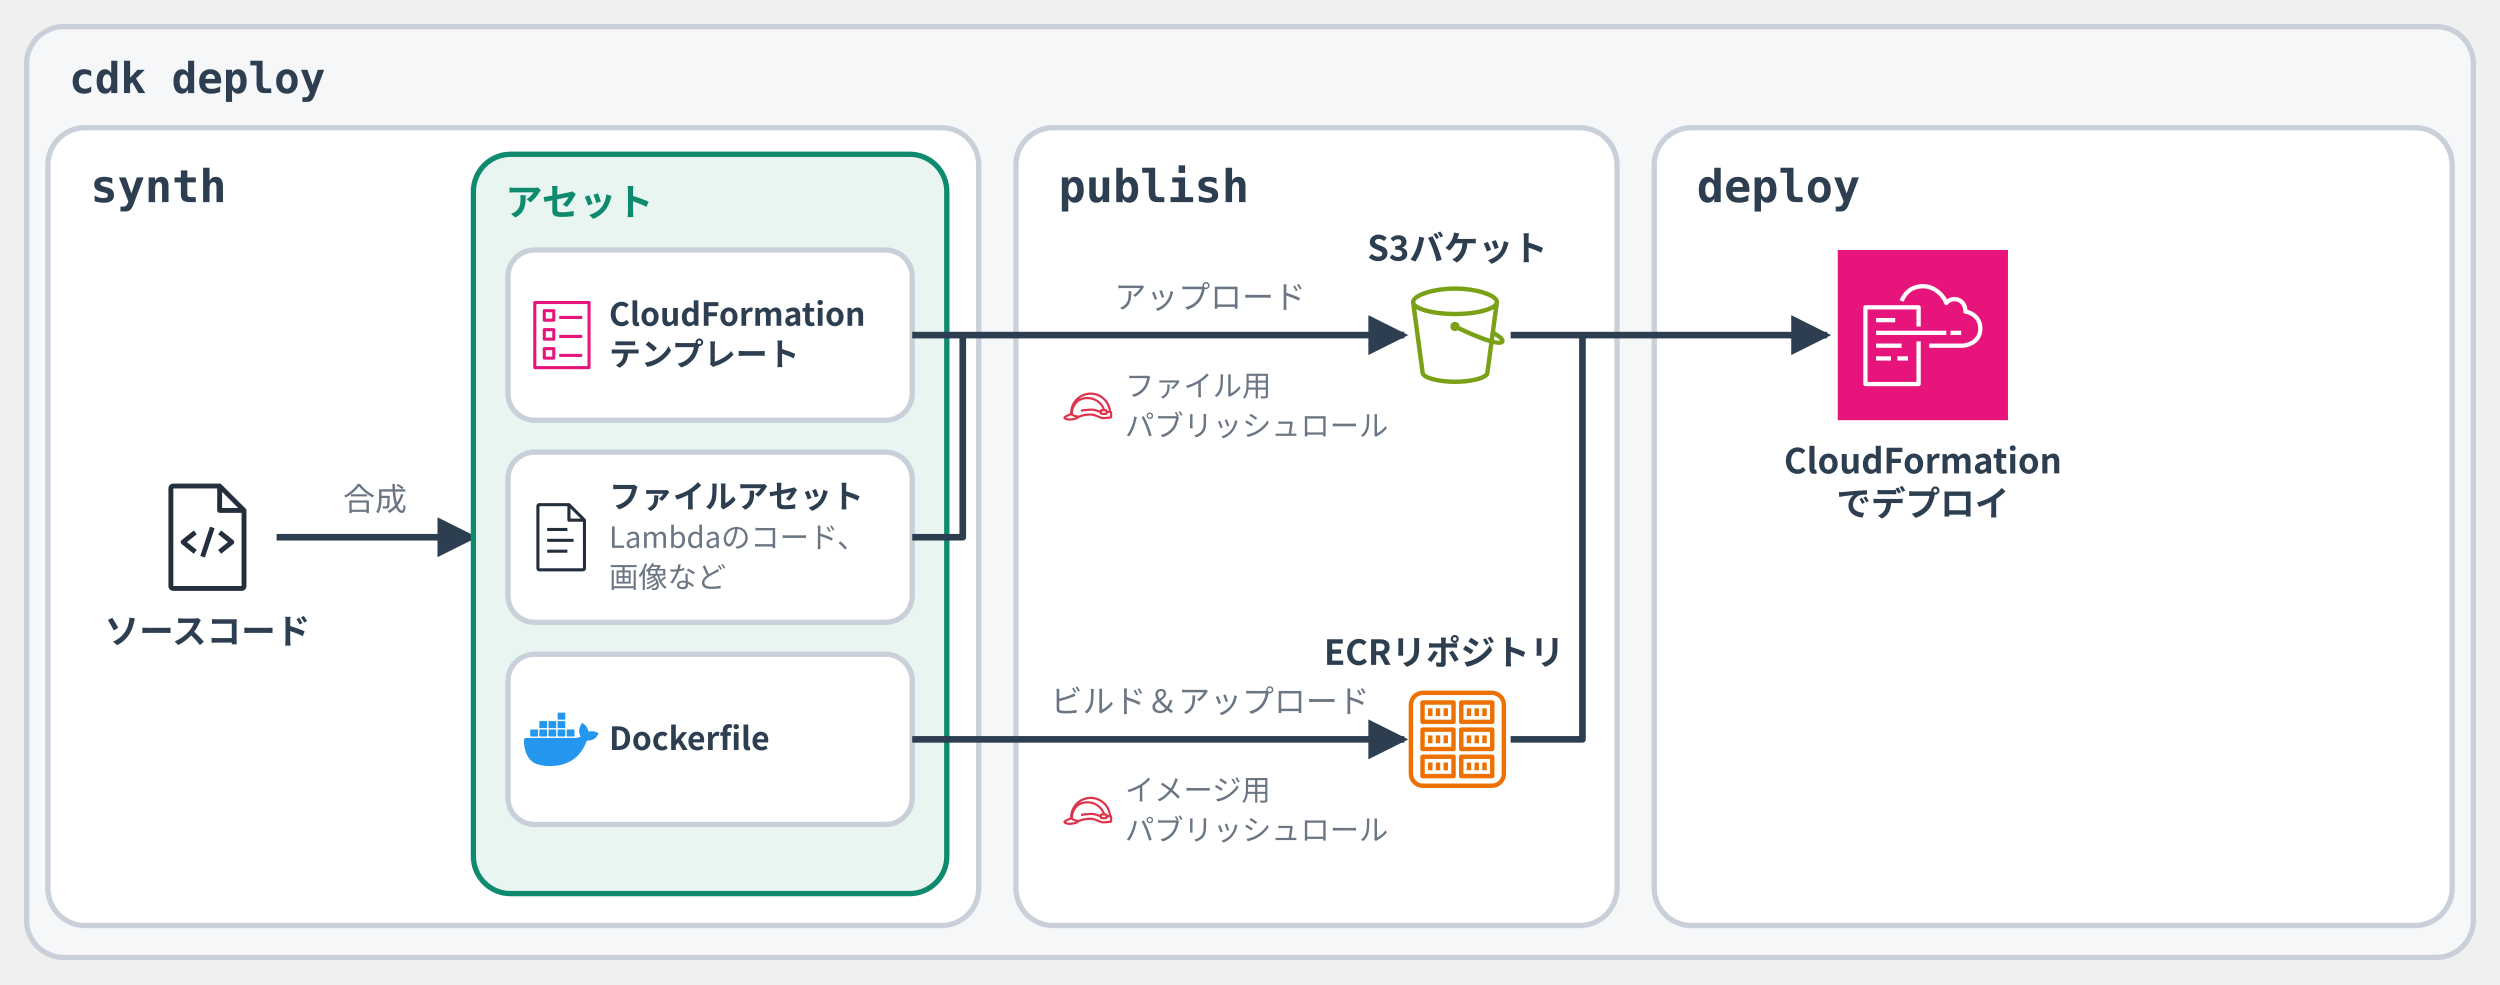
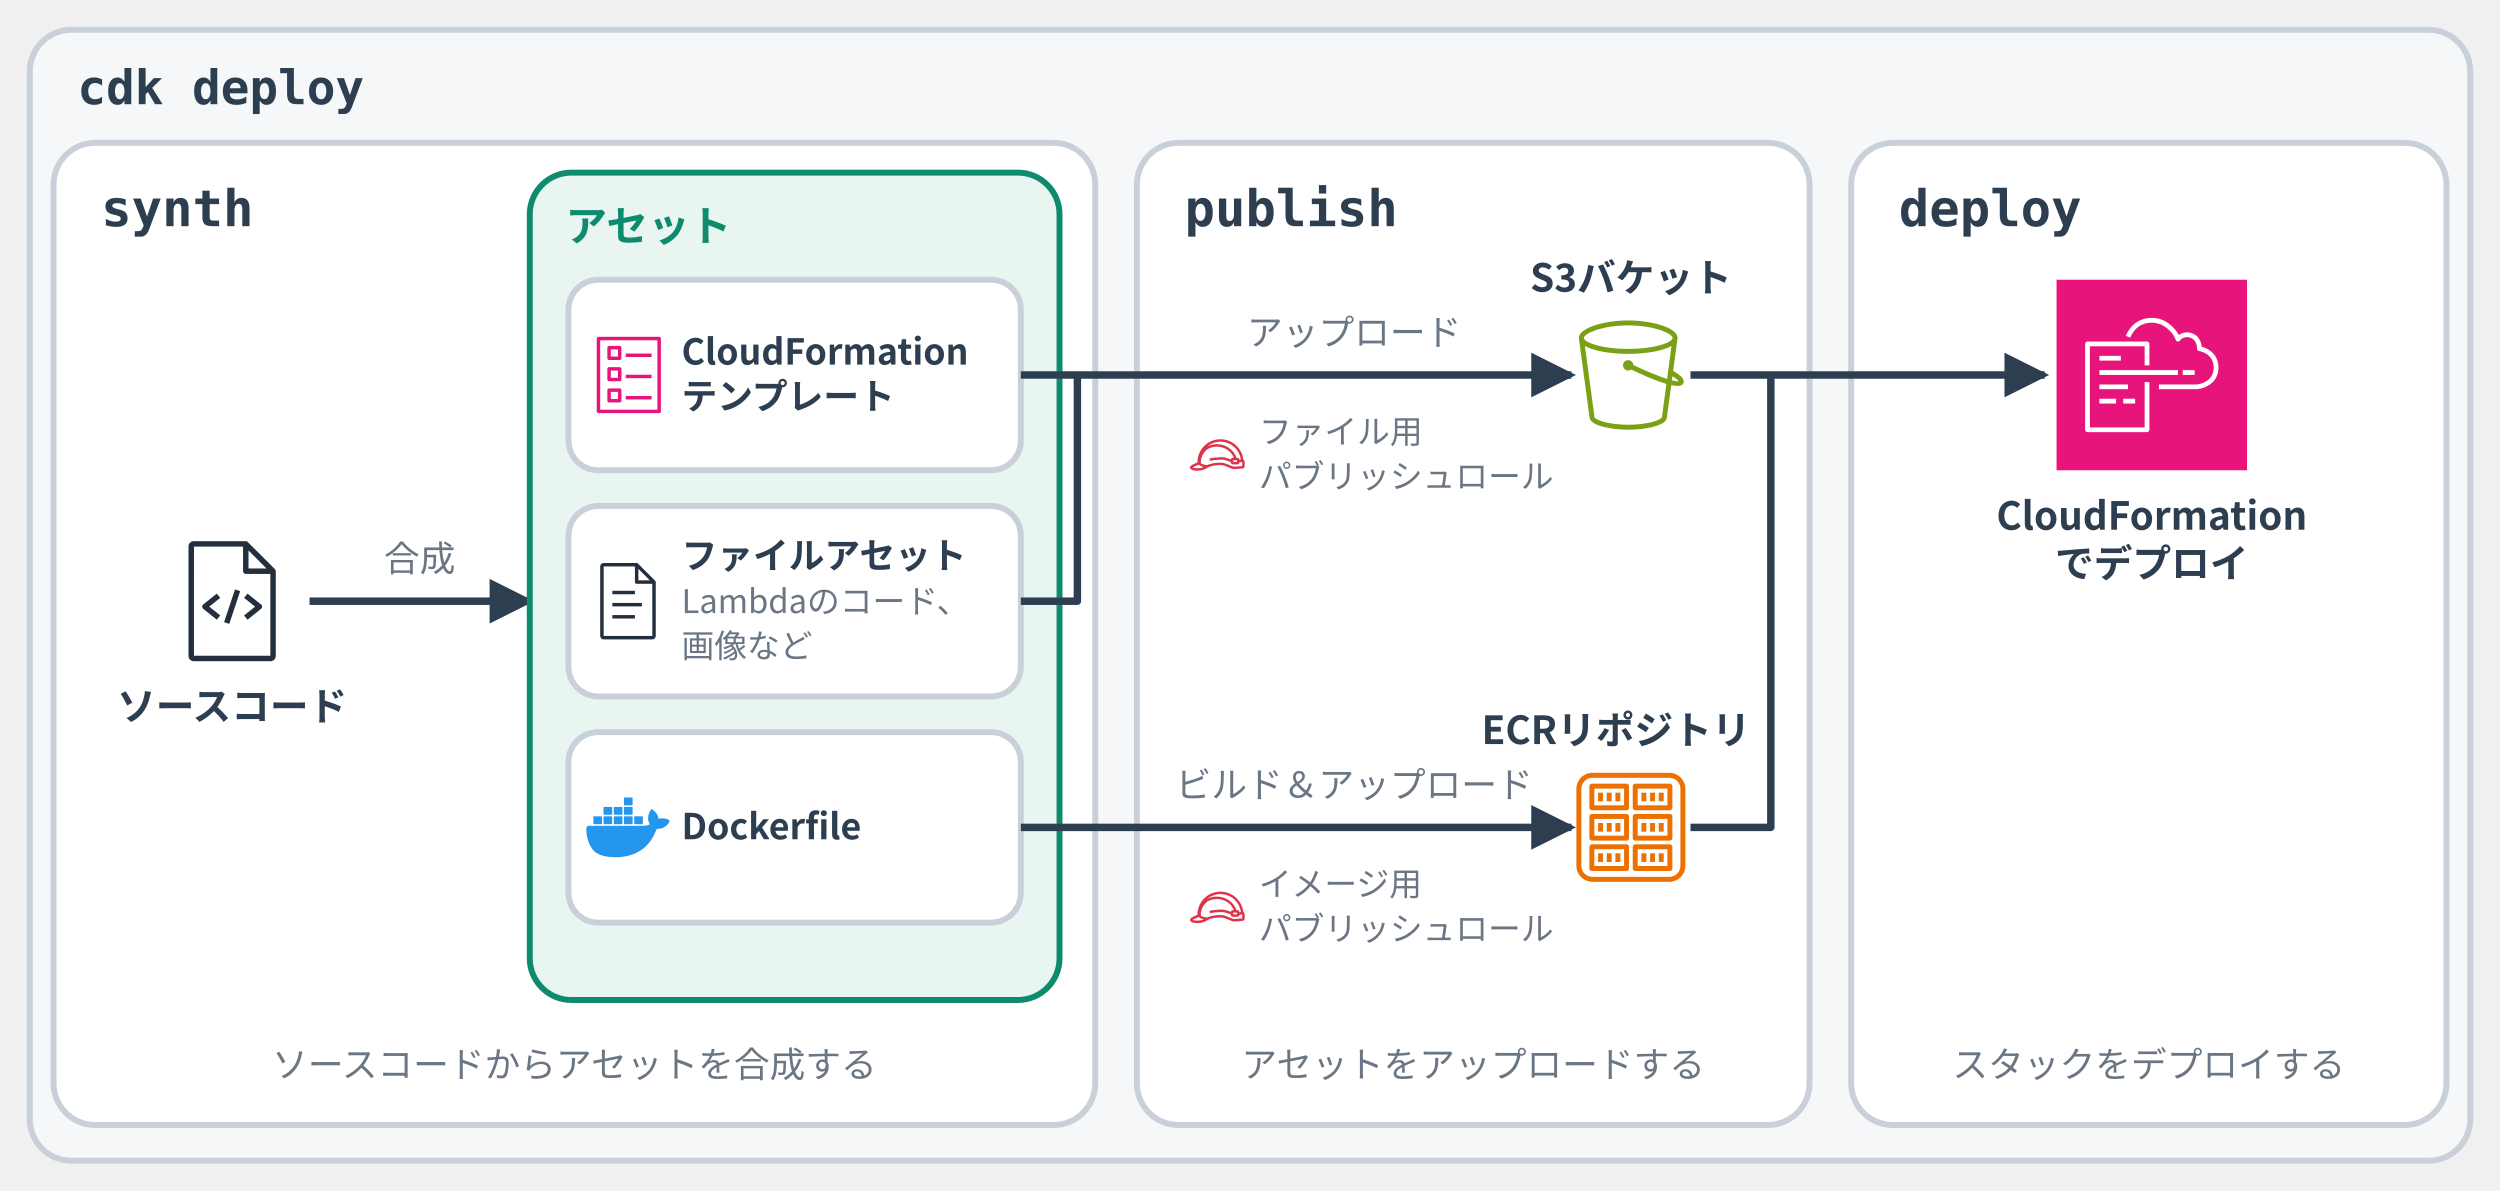
- <svg xmlns="http://www.w3.org/2000/svg" viewBox="0 96 940 370" width="100%" font-family="'Noto Sans JP', 'Noto Sans CJK JP', 'Hiragino Sans', sans-serif">
+ <svg xmlns="http://www.w3.org/2000/svg" viewBox="0 96 840 400" width="100%" font-family="'Noto Sans JP', 'Noto Sans CJK JP', 'Hiragino Sans', sans-serif">
  <defs>
    <marker id="mInk" viewBox="0 0 10 10" refX="9" refY="5" markerWidth="6" markerHeight="6" orient="auto">
      <path d="M0,0 L10,5 L0,10 z" fill="#2c3e50" />
    </marker>
    <marker id="mGreen" viewBox="0 0 10 10" refX="9" refY="5" markerWidth="6" markerHeight="6" orient="auto">
      <path d="M0,0 L10,5 L0,10 z" fill="#0E8A6E" />
    </marker>
  </defs>
  <g transform="translate(-157,88)">
-     <rect x="167" y="18" width="920" height="350" rx="14" fill="#f5f7f9" stroke="#c9d0d9" stroke-width="2" />
+     <rect x="167" y="18" width="820" height="380" rx="14" fill="#f5f7f9" stroke="#c9d0d9" stroke-width="2" />
    <text x="183" y="43" text-anchor="start" font-size="16" font-weight="700" font-family="'Fira Code', monospace" fill="#2c3e50">cdk deploy</text>
  </g>
  <g transform="translate(-157,88)">
-     <rect x="175" y="56" width="350" height="300" rx="14" fill="#ffffff" stroke="#c9d0d9" stroke-width="2" />
+     <rect x="175" y="56" width="350" height="330" rx="14" fill="#ffffff" stroke="#c9d0d9" stroke-width="2" />
    <text x="191" y="84" text-anchor="start" font-size="17" font-weight="700" font-family="'Fira Code', monospace" fill="#2c3e50">synth</text>
+     <text x="350" y="370" text-anchor="middle" font-size="12" fill="#6b7684">ソースコードからアセットを合成する</text>
  </g>
  <g transform="translate(-157,88)">
    <svg x="213.0" y="188" width="44" height="44" viewBox="0 0 48 48">
      <g id="i7-Icon-Resource/General-Resource/Res_Source-Code_48" stroke="none" stroke-width="1" fill="none" fill-rule="evenodd">
        <path d="M25.052,19.684 L26.948,20.317 L22.948,32.317 L21.052,31.684 L25.052,19.684 Z M34.625,25.22 C34.863,25.409 35,25.697 35,26 C35,26.304 34.863,26.592 34.625,26.781 L29.625,30.781 L28.375,29.22 L32.4,26 L28.375,22.781 L29.625,21.22 L34.625,25.22 Z M19.625,22.781 L15.601,26 L19.625,29.22 L18.375,30.781 L13.375,26.781 C13.138,26.592 13,26.304 13,26 C13,25.697 13.138,25.409 13.375,25.22 L18.375,21.22 L19.625,22.781 Z M10,44 L10.007,4 L28,4 L28,13 C28,13.552 28.448,14 29,14 L38,14 L38,44 L10,44 Z M30,5.414 L36.586,12 L30,12 L30,5.414 Z M39.707,12.293 L29.707,2.293 C29.52,2.105 29.266,2 29,2 L10,2 C8.823,2 8,2.822 8,4 L8,44 C8,45.14 8.86,46 10,46 L38,46 C39.141,46 40,45.14 40,44 L40,13 C40,12.734 39.895,12.48 39.707,12.293 L39.707,12.293 Z" id="i7-Fill-1" fill="#232F3D" />
      </g>
    </svg>
    <text x="235" y="250" text-anchor="middle" font-size="13" font-weight="700" fill="#2c3e50">ソースコード</text>
    <path d="M261,210 H335" fill="none" stroke="#2c3e50" stroke-width="2.5" stroke-linejoin="round" marker-end="url(#mInk)" />
    <text x="298" y="200" text-anchor="middle" font-size="12" fill="#6b7684">合成</text>
  </g>
  <g transform="translate(-157,88)">
    <rect x="335" y="66" width="178" height="278" rx="14" fill="#e9f5f1" stroke="#0E8A6E" stroke-width="2" />
    <text x="347" y="89" text-anchor="start" font-size="14" font-weight="700" fill="#0E8A6E">アセット</text>
    <rect x="348" y="102" width="152" height="64" rx="10" fill="#ffffff" stroke="#c9d0d9" stroke-width="2" />
    <svg x="354.0" y="120.0" width="28" height="28" viewBox="0 0 48 48">
      <g id="i8-Icon-Resource/Management-Governance/Res_AWS-CloudFormation_Template_48" stroke="none" stroke-width="1" fill="none" fill-rule="evenodd">
        <path d="M22.734,38.089 L37.593,38.089 L37.593,36.089 L22.734,36.089 L22.734,38.089 Z M22.734,25.852 L37.593,25.852 L37.593,23.852 L22.734,23.852 L22.734,25.852 Z M22.734,13.615 L37.593,13.615 L37.593,11.615 L22.734,11.615 L22.734,13.615 Z M14.118,37.838 L18.237,37.838 L18.237,33.719 L14.118,33.719 L14.118,37.838 Z M13.118,39.838 L19.238,39.838 C19.79,39.838 20.238,39.391 20.238,38.838 L20.238,32.719 C20.238,32.166 19.79,31.719 19.238,31.719 L13.118,31.719 C12.566,31.719 12.118,32.166 12.118,32.719 L12.118,38.838 C12.118,39.391 12.566,39.838 13.118,39.838 L13.118,39.838 Z M14.118,25.6 L18.237,25.6 L18.237,21.481 L14.118,21.481 L14.118,25.6 Z M13.118,27.601 L19.238,27.601 C19.79,27.601 20.238,27.153 20.238,26.601 L20.238,20.481 C20.238,19.929 19.79,19.481 19.238,19.481 L13.118,19.481 C12.566,19.481 12.118,19.929 12.118,20.481 L12.118,26.601 C12.118,27.153 12.566,27.601 13.118,27.601 L13.118,27.601 Z M14.118,13.363 L18.237,13.363 L18.237,9.244 L14.118,9.244 L14.118,13.363 Z M13.118,15.363 L19.238,15.363 C19.79,15.363 20.238,14.916 20.238,14.363 L20.238,8.244 C20.238,7.691 19.79,7.244 19.238,7.244 L13.118,7.244 C12.566,7.244 12.118,7.691 12.118,8.244 L12.118,14.363 C12.118,14.916 12.566,15.363 13.118,15.363 L13.118,15.363 Z M8,43.956 L40.963,43.956 L40.963,4 L8,4 L8,43.956 Z M41.963,2 L7,2 C6.448,2 6,2.447 6,3 L6,44.956 C6,45.509 6.448,45.956 7,45.956 L41.963,45.956 C42.516,45.956 42.963,45.509 42.963,44.956 L42.963,3 C42.963,2.447 42.516,2 41.963,2 L41.963,2 Z" id="i8-AWS-CloudFormation_template_Resource-Icon_light-bg" fill="#E7157B" />
      </g>
    </svg>
    <text x="386" y="130.5" text-anchor="start" font-size="12" font-weight="700" fill="#2c3e50">CloudFormation</text>
    <text x="386" y="145.5" text-anchor="start" font-size="12" font-weight="700" fill="#2c3e50">テンプレート</text>
    <rect x="348" y="178" width="152" height="64" rx="10" fill="#ffffff" stroke="#c9d0d9" stroke-width="2" />
    <svg x="354.0" y="196.0" width="28" height="28" viewBox="0 0 48 48">
      <g id="i9-Icon-Resource/General-Resource/Res_Document_48" stroke="none" stroke-width="1" fill="none" fill-rule="evenodd">
        <path d="M15,20 L28,20 L28,18 L15,18 L15,20 Z M15,34 L28,34 L28,32 L15,32 L15,34 Z M15,27 L32,27 L32,25 L15,25 L15,27 Z M10,44 L10.007,4 L28,4 L28,13 C28,13.552 28.447,14 29,14 L38,14 L38.025,44 L10,44 Z M30,5.414 L36.586,12 L30,12 L30,5.414 Z M39.707,12.293 L29.707,2.293 C29.52,2.105 29.266,2 29,2 L10,2 C8.822,2 8,2.822 8,4 L8,44 C8,45.14 8.859,46 10,46 L38.025,46 C39.151,46 40,45.14 40,44 L40,13 C40,12.735 39.895,12.48 39.707,12.293 L39.707,12.293 Z" id="i9-Fill-1" fill="#232F3D" />
      </g>
    </svg>
    <text x="386" y="199.0" text-anchor="start" font-size="12" font-weight="700" fill="#2c3e50">ファイルアセット</text>
    <text x="386" y="214.0" text-anchor="start" font-size="11" fill="#6b7684">Lambdaのコード、</text>
    <text x="386" y="229.0" text-anchor="start" font-size="11" fill="#6b7684">画像など</text>
    <rect x="348" y="254" width="152" height="64" rx="10" fill="#ffffff" stroke="#c9d0d9" stroke-width="2" />
    <svg x="354.0" y="272.0" width="28" height="28" viewBox="0 0 24 24">
      <path fill="#2496ED" d="M13.983 11.078h2.119a.186.186 0 00.186-.185V9.006a.186.186 0 00-.186-.186h-2.119a.185.185 0 00-.185.185v1.888c0 .102.083.185.185.185m-2.954-5.43h2.118a.186.186 0 00.186-.186V3.574a.186.186 0 00-.186-.185h-2.118a.185.185 0 00-.185.185v1.888c0 .102.082.185.185.185m0 2.716h2.118a.187.187 0 00.186-.186V6.29a.186.186 0 00-.186-.185h-2.118a.185.185 0 00-.185.185v1.887c0 .102.082.185.185.186m-2.93 0h2.12a.186.186 0 00.184-.186V6.29a.185.185 0 00-.185-.185H8.1a.185.185 0 00-.185.185v1.887c0 .102.083.185.185.186m-2.964 0h2.119a.186.186 0 00.185-.186V6.29a.185.185 0 00-.185-.185H5.136a.186.186 0 00-.186.185v1.887c0 .102.084.185.186.186m5.893 2.715h2.118a.186.186 0 00.186-.185V9.006a.186.186 0 00-.186-.186h-2.118a.185.185 0 00-.185.185v1.888c0 .102.082.185.185.185m-2.93 0h2.12a.185.185 0 00.184-.185V9.006a.185.185 0 00-.184-.186h-2.12a.185.185 0 00-.184.185v1.888c0 .102.083.185.185.185m-2.964 0h2.119a.185.185 0 00.185-.185V9.006a.185.185 0 00-.184-.186h-2.12a.186.186 0 00-.186.186v1.887c0 .102.084.185.186.185m-2.92 0h2.12a.185.185 0 00.184-.185V9.006a.185.185 0 00-.184-.186h-2.12a.185.185 0 00-.184.185v1.888c0 .102.082.185.185.185M23.763 9.89c-.065-.051-.672-.51-1.954-.51-.338.001-.676.03-1.01.087-.248-1.7-1.653-2.53-1.716-2.566l-.344-.199-.226.327c-.284.438-.49.922-.612 1.43-.23.97-.09 1.882.403 2.661-.595.332-1.55.413-1.744.42H.751a.751.751 0 00-.75.748 11.376 11.376 0 00.692 4.062c.545 1.428 1.355 2.48 2.41 3.124 1.18.723 3.1 1.137 5.275 1.137.983.003 1.963-.086 2.93-.266a12.248 12.248 0 003.823-1.389c.98-.567 1.86-1.288 2.61-2.136 1.252-1.418 1.998-2.997 2.553-4.4h.221c1.372 0 2.215-.549 2.68-1.009.309-.293.55-.65.707-1.046l.098-.288Z" />
    </svg>
    <text x="386" y="290.0" text-anchor="start" font-size="12" font-weight="700" fill="#2c3e50">Dockerfile</text>
  </g>
  <g transform="translate(-157,88)">
-     <rect x="539" y="56" width="226" height="300" rx="14" fill="#ffffff" stroke="#c9d0d9" stroke-width="2" />
+     <rect x="539" y="56" width="226" height="330" rx="14" fill="#ffffff" stroke="#c9d0d9" stroke-width="2" />
    <text x="555" y="84" text-anchor="start" font-size="17" font-weight="700" font-family="'Fira Code', monospace" fill="#2c3e50">publish</text>
+     <text x="652" y="370" text-anchor="middle" font-size="12" fill="#6b7684">アセットをアップロードする</text>
    <svg x="685.0" y="114" width="40" height="40" viewBox="0 0 48 48">
      <g id="i11-Icon-Resource/Storage/Res_Amazon-Simple-Storage-Service_Bucket_48" stroke="none" stroke-width="1" fill="none" fill-rule="evenodd">
        <path d="M40.504,26.16 L40.728,24.494 C42.512,25.581 43.063,26.209 43.223,26.474 C42.75,26.617 41.795,26.491 40.504,26.16 L40.504,26.16 Z M22.802,20.111 C22.802,20.058 22.845,20.015 22.898,20.015 C22.913,20.015 22.924,20.025 22.937,20.032 L22.864,20.179 C22.831,20.169 22.802,20.149 22.802,20.111 L22.802,20.111 Z M36.514,40.798 C36.508,40.843 36.505,40.887 36.505,40.931 C36.505,41.086 36.126,41.675 34.441,42.34 C33.69,42.637 32.803,42.903 31.803,43.133 C29.228,43.729 26.064,44.057 22.896,44.057 C14.43,44.057 9.289,41.887 9.289,40.931 C9.289,40.887 9.286,40.843 9.28,40.798 L5.441,12.285 C5.688,12.429 5.953,12.566 6.231,12.7 C6.31,12.738 6.396,12.774 6.478,12.812 C6.718,12.923 6.967,13.03 7.227,13.134 C7.339,13.178 7.452,13.222 7.567,13.265 C7.843,13.369 8.128,13.469 8.423,13.565 C8.51,13.594 8.593,13.624 8.681,13.651 C9.06,13.77 9.453,13.884 9.858,13.991 C9.971,14.021 10.088,14.05 10.203,14.078 C10.515,14.158 10.833,14.234 11.158,14.306 C11.299,14.338 11.439,14.369 11.581,14.398 C11.946,14.475 12.319,14.549 12.698,14.618 C12.78,14.633 12.859,14.649 12.942,14.664 C13.4,14.744 13.869,14.818 14.345,14.888 C14.479,14.907 14.615,14.924 14.751,14.942 C15.111,14.992 15.476,15.038 15.844,15.081 C15.994,15.098 16.145,15.116 16.297,15.133 C16.741,15.18 17.189,15.223 17.64,15.262 C17.693,15.266 17.747,15.272 17.802,15.276 C18.306,15.317 18.813,15.35 19.321,15.38 C19.466,15.388 19.611,15.394 19.757,15.401 C20.141,15.42 20.525,15.435 20.909,15.448 C21.06,15.453 21.209,15.458 21.359,15.462 C21.872,15.473 22.385,15.482 22.896,15.482 C23.406,15.482 23.919,15.473 24.432,15.462 C24.582,15.458 24.733,15.453 24.883,15.448 C25.268,15.435 25.651,15.42 26.034,15.401 C26.181,15.394 26.326,15.388 26.472,15.38 C26.981,15.35 27.487,15.317 27.99,15.276 C28.046,15.271 28.101,15.265 28.156,15.262 C28.607,15.223 29.052,15.18 29.494,15.133 C29.648,15.116 29.799,15.098 29.951,15.081 C30.317,15.038 30.681,14.992 31.04,14.943 C31.177,14.925 31.315,14.907 31.45,14.887 C31.925,14.818 32.393,14.744 32.852,14.664 C32.935,14.649 33.016,14.633 33.099,14.617 C33.477,14.549 33.848,14.475 34.213,14.398 C34.356,14.369 34.495,14.338 34.636,14.306 C34.961,14.233 35.279,14.157 35.592,14.078 C35.706,14.049 35.823,14.021 35.936,13.992 C36.342,13.884 36.735,13.77 37.114,13.651 C37.201,13.624 37.283,13.595 37.368,13.566 C37.665,13.47 37.952,13.369 38.23,13.264 C38.343,13.222 38.455,13.179 38.566,13.135 C38.828,13.03 39.079,12.922 39.322,12.81 C39.401,12.773 39.485,12.738 39.563,12.701 C39.841,12.567 40.107,12.429 40.354,12.285 L38.562,25.591 C34.925,24.424 29.817,22.307 24.982,20.008 C24.927,18.901 24.018,18.015 22.898,18.015 C21.742,18.015 20.802,18.956 20.802,20.111 C20.802,21.266 21.742,22.206 22.898,22.206 C23.352,22.206 23.77,22.057 24.113,21.81 C28.445,23.889 33.976,26.342 38.293,27.588 L36.514,40.798 Z M22.896,4 C33.315,4 40.656,7.228 40.792,9.021 L40.766,9.229 C40.748,9.291 40.709,9.354 40.676,9.418 C40.649,9.47 40.629,9.52 40.592,9.573 C40.548,9.635 40.483,9.698 40.426,9.761 C40.375,9.816 40.332,9.871 40.271,9.927 C40.203,9.988 40.116,10.051 40.035,10.113 C39.96,10.171 39.894,10.228 39.808,10.287 C39.717,10.347 39.608,10.409 39.506,10.471 C39.407,10.53 39.316,10.59 39.205,10.649 C39.095,10.709 38.966,10.767 38.845,10.827 C38.721,10.888 38.605,10.948 38.469,11.009 C38.34,11.066 38.193,11.123 38.055,11.18 C37.905,11.24 37.764,11.302 37.604,11.361 C37.456,11.417 37.29,11.471 37.133,11.525 C36.962,11.584 36.798,11.644 36.616,11.702 C36.447,11.756 36.261,11.806 36.082,11.859 C35.892,11.915 35.709,11.972 35.509,12.026 C35.317,12.078 35.11,12.126 34.91,12.176 C34.703,12.227 34.503,12.28 34.286,12.33 C34.07,12.379 33.838,12.424 33.612,12.471 C33.394,12.516 33.182,12.564 32.954,12.607 C32.714,12.653 32.457,12.694 32.207,12.737 C31.977,12.776 31.754,12.818 31.515,12.855 C31.255,12.895 30.979,12.931 30.709,12.968 C30.465,13.001 30.227,13.038 29.975,13.068 C29.682,13.104 29.373,13.134 29.07,13.165 C28.826,13.191 28.59,13.22 28.34,13.242 C28.004,13.273 27.652,13.296 27.306,13.32 C27.073,13.338 26.848,13.358 26.61,13.373 C26.231,13.395 25.834,13.409 25.441,13.426 C25.225,13.434 25.015,13.447 24.794,13.454 C24.175,13.472 23.542,13.482 22.896,13.482 C22.25,13.482 21.617,13.472 20.997,13.454 C20.775,13.447 20.563,13.433 20.343,13.425 C19.953,13.409 19.56,13.395 19.182,13.373 C18.932,13.357 18.694,13.336 18.449,13.318 C18.116,13.294 17.776,13.272 17.453,13.242 C17.202,13.22 16.966,13.19 16.721,13.165 C16.418,13.134 16.109,13.104 15.817,13.068 C15.567,13.038 15.33,13.002 15.087,12.968 C14.817,12.931 14.539,12.896 14.278,12.855 C14.03,12.817 13.798,12.773 13.559,12.732 C13.318,12.69 13.071,12.651 12.84,12.607 C12.608,12.563 12.393,12.515 12.169,12.469 C11.947,12.422 11.719,12.378 11.506,12.329 C11.29,12.28 11.091,12.227 10.884,12.176 C10.684,12.126 10.476,12.078 10.285,12.026 C10.082,11.972 9.897,11.914 9.704,11.857 C9.528,11.806 9.345,11.755 9.178,11.702 C8.993,11.643 8.827,11.583 8.654,11.522 C8.499,11.469 8.336,11.416 8.191,11.361 C8.029,11.302 7.888,11.239 7.738,11.179 C7.6,11.122 7.453,11.065 7.325,11.009 C7.191,10.948 7.074,10.888 6.95,10.827 C6.829,10.767 6.699,10.709 6.589,10.648 C6.479,10.589 6.387,10.529 6.287,10.469 C6.186,10.408 6.077,10.347 5.987,10.287 C5.9,10.227 5.832,10.169 5.756,10.11 C5.677,10.049 5.591,9.987 5.525,9.927 C5.462,9.87 5.418,9.813 5.366,9.758 C5.31,9.696 5.247,9.634 5.203,9.573 C5.165,9.519 5.146,9.467 5.118,9.413 C5.086,9.351 5.047,9.289 5.03,9.229 L5.002,9.02 C5.141,7.227 12.48,4 22.896,4 L22.896,4 Z M45.255,26.257 C45.042,25.107 43.717,23.889 41.018,22.347 L42.734,9.595 L42.734,9.591 L42.734,9.59 L42.785,9.2 C42.791,9.157 42.794,9.114 42.794,9.071 C42.794,4.904 32.308,2 22.896,2 C13.485,2 3,4.904 3,9.071 C3,9.115 3.003,9.159 3.009,9.203 L3.061,9.593 L3.061,9.595 L7.29,41.009 C7.421,44.685 16.903,46.057 22.896,46.057 C26.211,46.057 29.534,45.711 32.253,45.082 C33.348,44.83 34.331,44.533 35.175,44.2 C37.341,43.345 38.46,42.271 38.504,41.009 L40.245,28.08 C41.197,28.282 42.062,28.405 42.781,28.405 C43.75,28.405 44.475,28.2 44.867,27.732 C45.217,27.316 45.355,26.792 45.255,26.257 L45.255,26.257 Z" id="i11-AWS-Amazon-Simple-Storage_Bucket_Resource-Icon_light-bg" fill="#7AA116" />
      </g>
    </svg>
    <text x="705" y="106" text-anchor="middle" font-size="13" font-weight="700" fill="#2c3e50">S3バケット</text>
    <svg x="685.0" y="266" width="40" height="40" viewBox="0 0 48 48">
      <g id="i12-Icon-Resource/Containers/Res_Amazon-Elastic-Container-Registry_Registry_48" stroke="none" stroke-width="1" fill="none" fill-rule="evenodd">
        <path d="M35.207,37.954 L37.207,37.954 L37.207,34.459 L35.207,34.459 L35.207,37.954 Z M31.711,37.954 L33.711,37.954 L33.711,34.459 L31.711,34.459 L31.711,37.954 Z M28.216,37.954 L30.216,37.954 L30.216,34.459 L28.216,34.459 L28.216,37.954 Z M26.721,39.576 L38.702,39.576 L38.702,32.837 L26.721,32.837 L26.721,39.576 Z M39.702,30.837 L25.72,30.837 C25.168,30.837 24.72,31.284 24.72,31.837 L24.72,40.576 C24.72,41.129 25.168,41.576 25.72,41.576 L39.702,41.576 C40.255,41.576 40.702,41.129 40.702,40.576 L40.702,31.837 C40.702,31.284 40.255,30.837 39.702,30.837 L39.702,30.837 Z M35.207,25.721 L37.207,25.721 L37.207,22.225 L35.207,22.225 L35.207,25.721 Z M31.711,25.721 L33.711,25.721 L33.711,22.225 L31.711,22.225 L31.711,25.721 Z M28.216,25.721 L30.216,25.721 L30.216,22.225 L28.216,22.225 L28.216,25.721 Z M26.721,27.342 L38.702,27.342 L38.702,20.604 L26.721,20.604 L26.721,27.342 Z M39.702,18.604 L25.72,18.604 C25.168,18.604 24.72,19.051 24.72,19.604 L24.72,28.342 C24.72,28.895 25.168,29.342 25.72,29.342 L39.702,29.342 C40.255,29.342 40.702,28.895 40.702,28.342 L40.702,19.604 C40.702,19.051 40.255,18.604 39.702,18.604 L39.702,18.604 Z M35.207,13.486 L37.207,13.486 L37.207,9.991 L35.207,9.991 L35.207,13.486 Z M31.711,13.486 L33.711,13.486 L33.711,9.991 L31.711,9.991 L31.711,13.486 Z M28.216,13.486 L30.216,13.486 L30.216,9.991 L28.216,9.991 L28.216,13.486 Z M26.721,15.108 L38.702,15.108 L38.702,8.369 L26.721,8.369 L26.721,15.108 Z M39.702,6.369 L25.72,6.369 C25.168,6.369 24.72,6.817 24.72,7.369 L24.72,16.108 C24.72,16.661 25.168,17.108 25.72,17.108 L39.702,17.108 C40.255,17.108 40.702,16.661 40.702,16.108 L40.702,7.369 C40.702,6.817 40.255,6.369 39.702,6.369 L39.702,6.369 Z M17.729,37.954 L19.729,37.954 L19.729,34.459 L17.729,34.459 L17.729,37.954 Z M14.234,37.954 L16.234,37.954 L16.234,34.459 L14.234,34.459 L14.234,37.954 Z M10.738,37.954 L12.738,37.954 L12.738,34.459 L10.738,34.459 L10.738,37.954 Z M9.243,39.576 L21.224,39.576 L21.224,32.837 L9.243,32.837 L9.243,39.576 Z M22.224,30.837 L8.243,30.837 C7.69,30.837 7.243,31.284 7.243,31.837 L7.243,40.576 C7.243,41.129 7.69,41.576 8.243,41.576 L22.224,41.576 C22.777,41.576 23.224,41.129 23.224,40.576 L23.224,31.837 C23.224,31.284 22.777,30.837 22.224,30.837 L22.224,30.837 Z M17.729,25.721 L19.729,25.721 L19.729,22.225 L17.729,22.225 L17.729,25.721 Z M14.234,25.721 L16.234,25.721 L16.234,22.225 L14.234,22.225 L14.234,25.721 Z M10.738,25.721 L12.738,25.721 L12.738,22.225 L10.738,22.225 L10.738,25.721 Z M9.243,27.342 L21.224,27.342 L21.224,20.604 L9.243,20.604 L9.243,27.342 Z M22.224,18.604 L8.243,18.604 C7.69,18.604 7.243,19.051 7.243,19.604 L7.243,28.342 C7.243,28.895 7.69,29.342 8.243,29.342 L22.224,29.342 C22.777,29.342 23.224,28.895 23.224,28.342 L23.224,19.604 C23.224,19.051 22.777,18.604 22.224,18.604 L22.224,18.604 Z M17.729,13.486 L19.729,13.486 L19.729,9.991 L17.729,9.991 L17.729,13.486 Z M14.234,13.486 L16.234,13.486 L16.234,9.991 L14.234,9.991 L14.234,13.486 Z M10.738,13.486 L12.738,13.486 L12.738,9.991 L10.738,9.991 L10.738,13.486 Z M9.243,15.108 L21.224,15.108 L21.224,8.369 L9.243,8.369 L9.243,15.108 Z M22.224,6.369 L8.243,6.369 C7.69,6.369 7.243,6.817 7.243,7.369 L7.243,16.108 C7.243,16.661 7.69,17.108 8.243,17.108 L22.224,17.108 C22.777,17.108 23.224,16.661 23.224,16.108 L23.224,7.369 C23.224,6.817 22.777,6.369 22.224,6.369 L22.224,6.369 Z M43.945,39.497 C43.945,41.95 41.95,43.945 39.497,43.945 L8.448,43.945 C5.995,43.945 4,41.95 4,39.497 L4,8.448 C4,5.995 5.995,4 8.448,4 L39.497,4 C41.95,4 43.945,5.995 43.945,8.448 L43.945,39.497 Z M39.497,2 L8.448,2 C4.892,2 2,4.893 2,8.448 L2,39.497 C2,43.053 4.892,45.945 8.448,45.945 L39.497,45.945 C43.053,45.945 45.945,43.053 45.945,39.497 L45.945,8.448 C45.945,4.893 43.053,2 39.497,2 L39.497,2 Z" id="i12-Amazon-Elastic-Container-Registry-Registry_Resource-Icon_light-bg" fill="#ED7100" />
      </g>
    </svg>
    <text x="700" y="258" text-anchor="middle" font-size="13" font-weight="700" fill="#2c3e50">ECRリポジトリ</text>
  </g>
  <g transform="translate(-157,88)">
    <path d="M500,210 H519 V134" fill="none" stroke="#2c3e50" stroke-width="2.5" stroke-linejoin="round" />
    <path d="M500,134 H685" fill="none" stroke="#2c3e50" stroke-width="2.5" stroke-linejoin="round" marker-end="url(#mInk)" />
    <text x="612" y="124" text-anchor="middle" font-size="12" fill="#6b7684">アップロード</text>
    <svg x="556.0" y="151.0" width="20" height="20" viewBox="0 0 48 48">
      <g id="i13-Icon-Resource/Security-Identity-and-Compliance/Res_AWS-Identity-Access-Management_Role_48" stroke="none" stroke-width="1" fill="none" fill-rule="evenodd">
        <path d="M44.083,32.581 C43.927,32.592 43.77,32.604 43.621,32.619 C43.099,32.662 42.553,32.714 42.001,32.772 L41.833,32.79 C40.068,32.972 38.07,33.177 37.119,33.047 C36.525,32.962 35.431,32.487 34.271,31.984 C32.305,31.132 29.857,30.07 27.644,29.9 C24.598,29.666 19.335,30.24 15.941,31.831 C13.979,31.743 12.159,31.215 10.745,30.343 C10.739,30.071 10.733,29.799 10.733,29.694 C10.733,25.558 12.671,21.679 16.053,19.044 C18.35,17.701 20.997,16.992 23.713,16.992 C29.834,16.992 35.266,20.609 37.385,25.934 L36.572,25.934 C35.758,25.934 35.076,26.51 34.909,27.274 C34.771,27.222 34.645,27.175 34.497,27.118 C32.468,26.335 29.684,25.264 26.466,25.455 C21.761,25.731 19.446,26.015 17.623,26.535 L18.172,28.459 C19.84,27.982 22.04,27.719 26.583,27.451 C29.367,27.293 31.92,28.269 33.777,28.984 C34.172,29.137 34.529,29.27 34.868,29.391 L34.868,29.596 C34.868,30.535 35.633,31.3 36.572,31.3 L40.219,31.3 C41.156,31.3 41.92,30.538 41.923,29.602 L42.277,29.57 C42.87,29.517 43.415,29.464 43.872,29.419 L44.083,29.398 L44.083,32.581 Z M9.799,34.249 C7.149,34.612 5.057,34.288 4.191,33.753 C4.716,33.382 5.901,32.863 6.735,32.499 C7.457,32.184 8.188,31.851 8.895,31.495 C10.049,32.374 11.478,33.033 13.06,33.426 C12.145,33.794 11.012,34.084 9.799,34.249 L9.799,34.249 Z M36.868,29.3 L39.923,29.3 L39.923,27.934 L36.868,27.934 L36.868,29.3 Z M26.586,13 C34.954,13 41.982,19.295 43.017,27.492 C42.729,27.52 42.425,27.549 42.104,27.578 L41.919,27.594 C41.895,26.676 41.144,25.934 40.219,25.934 L39.508,25.934 C37.307,19.457 30.932,14.992 23.713,14.992 C21.039,14.992 18.423,15.604 16.072,16.767 C16.089,16.753 16.103,16.738 16.118,16.725 C19.059,14.323 22.776,13 26.586,13 L26.586,13 Z M45.527,27.794 C45.382,27.663 45.211,27.568 45.029,27.496 C43.983,18.185 36.05,11 26.586,11 C22.317,11 18.15,12.483 14.854,15.175 C10.501,18.719 8.005,23.97 8.005,29.581 C8.005,29.622 8.008,29.663 8.008,29.704 C7.341,30.039 6.636,30.359 5.935,30.666 C3.799,31.6 2.256,32.274 2.026,33.492 C1.968,33.801 1.958,34.406 2.546,34.994 C3.583,36.031 5.573,36.403 7.595,36.403 C8.437,36.403 9.283,36.339 10.069,36.231 C11.408,36.049 13.908,35.558 15.605,34.316 C18.283,32.375 24.338,31.649 27.491,31.894 C29.37,32.039 31.646,33.026 33.476,33.819 C34.872,34.426 35.976,34.904 36.842,35.027 C38.033,35.19 39.978,34.99 42.037,34.779 L42.21,34.762 C42.748,34.704 43.278,34.654 43.802,34.611 C44.017,34.59 44.23,34.575 44.514,34.555 C45.394,34.493 46.083,33.755 46.083,32.875 L46.083,29.046 C46.083,28.568 45.881,28.112 45.527,27.794 L45.527,27.794 Z" id="i13-AWS-Identity-and-Access-Management_Role_Resource-Icon_light-bg" fill="#DD344C" />
      </g>
    </svg>
    <text x="580" y="157" text-anchor="start" font-size="11" fill="#6b7684">ファイル用</text>
    <text x="580" y="172" text-anchor="start" font-size="11" fill="#6b7684">パブリッシュロール</text>
    <path d="M500,286 H685" fill="none" stroke="#2c3e50" stroke-width="2.5" stroke-linejoin="round" marker-end="url(#mInk)" />
    <text x="612" y="276" text-anchor="middle" font-size="12" fill="#6b7684">ビルド＆アップロード</text>
    <svg x="556.0" y="303.0" width="20" height="20" viewBox="0 0 48 48">
      <g id="i14-Icon-Resource/Security-Identity-and-Compliance/Res_AWS-Identity-Access-Management_Role_48" stroke="none" stroke-width="1" fill="none" fill-rule="evenodd">
        <path d="M44.083,32.581 C43.927,32.592 43.77,32.604 43.621,32.619 C43.099,32.662 42.553,32.714 42.001,32.772 L41.833,32.79 C40.068,32.972 38.07,33.177 37.119,33.047 C36.525,32.962 35.431,32.487 34.271,31.984 C32.305,31.132 29.857,30.07 27.644,29.9 C24.598,29.666 19.335,30.24 15.941,31.831 C13.979,31.743 12.159,31.215 10.745,30.343 C10.739,30.071 10.733,29.799 10.733,29.694 C10.733,25.558 12.671,21.679 16.053,19.044 C18.35,17.701 20.997,16.992 23.713,16.992 C29.834,16.992 35.266,20.609 37.385,25.934 L36.572,25.934 C35.758,25.934 35.076,26.51 34.909,27.274 C34.771,27.222 34.645,27.175 34.497,27.118 C32.468,26.335 29.684,25.264 26.466,25.455 C21.761,25.731 19.446,26.015 17.623,26.535 L18.172,28.459 C19.84,27.982 22.04,27.719 26.583,27.451 C29.367,27.293 31.92,28.269 33.777,28.984 C34.172,29.137 34.529,29.27 34.868,29.391 L34.868,29.596 C34.868,30.535 35.633,31.3 36.572,31.3 L40.219,31.3 C41.156,31.3 41.92,30.538 41.923,29.602 L42.277,29.57 C42.87,29.517 43.415,29.464 43.872,29.419 L44.083,29.398 L44.083,32.581 Z M9.799,34.249 C7.149,34.612 5.057,34.288 4.191,33.753 C4.716,33.382 5.901,32.863 6.735,32.499 C7.457,32.184 8.188,31.851 8.895,31.495 C10.049,32.374 11.478,33.033 13.06,33.426 C12.145,33.794 11.012,34.084 9.799,34.249 L9.799,34.249 Z M36.868,29.3 L39.923,29.3 L39.923,27.934 L36.868,27.934 L36.868,29.3 Z M26.586,13 C34.954,13 41.982,19.295 43.017,27.492 C42.729,27.52 42.425,27.549 42.104,27.578 L41.919,27.594 C41.895,26.676 41.144,25.934 40.219,25.934 L39.508,25.934 C37.307,19.457 30.932,14.992 23.713,14.992 C21.039,14.992 18.423,15.604 16.072,16.767 C16.089,16.753 16.103,16.738 16.118,16.725 C19.059,14.323 22.776,13 26.586,13 L26.586,13 Z M45.527,27.794 C45.382,27.663 45.211,27.568 45.029,27.496 C43.983,18.185 36.05,11 26.586,11 C22.317,11 18.15,12.483 14.854,15.175 C10.501,18.719 8.005,23.97 8.005,29.581 C8.005,29.622 8.008,29.663 8.008,29.704 C7.341,30.039 6.636,30.359 5.935,30.666 C3.799,31.6 2.256,32.274 2.026,33.492 C1.968,33.801 1.958,34.406 2.546,34.994 C3.583,36.031 5.573,36.403 7.595,36.403 C8.437,36.403 9.283,36.339 10.069,36.231 C11.408,36.049 13.908,35.558 15.605,34.316 C18.283,32.375 24.338,31.649 27.491,31.894 C29.37,32.039 31.646,33.026 33.476,33.819 C34.872,34.426 35.976,34.904 36.842,35.027 C38.033,35.19 39.978,34.99 42.037,34.779 L42.21,34.762 C42.748,34.704 43.278,34.654 43.802,34.611 C44.017,34.59 44.23,34.575 44.514,34.555 C45.394,34.493 46.083,33.755 46.083,32.875 L46.083,29.046 C46.083,28.568 45.881,28.112 45.527,27.794 L45.527,27.794 Z" id="i14-AWS-Identity-and-Access-Management_Role_Resource-Icon_light-bg" fill="#DD344C" />
      </g>
    </svg>
    <text x="580" y="309" text-anchor="start" font-size="11" fill="#6b7684">イメージ用</text>
    <text x="580" y="324" text-anchor="start" font-size="11" fill="#6b7684">パブリッシュロール</text>
  </g>
  <g transform="translate(-157,88)">
-     <rect x="779" y="56" width="300" height="300" rx="14" fill="#ffffff" stroke="#c9d0d9" stroke-width="2" />
+     <rect x="779" y="56" width="200" height="330" rx="14" fill="#ffffff" stroke="#c9d0d9" stroke-width="2" />
    <text x="795" y="84" text-anchor="start" font-size="17" font-weight="700" font-family="'Fira Code', monospace" fill="#2c3e50">deploy</text>
+     <text x="879" y="370" text-anchor="middle" font-size="12" fill="#6b7684">スタックをデプロイする</text>
    <svg x="848.0" y="102" width="64" height="64" viewBox="0 0 80 80">
      <g id="i15-Icon-Architecture/64/Arch_AWS-CloudFormation_64" stroke="none" stroke-width="1" fill="none" fill-rule="evenodd">
        <g id="i15-Icon-Architecture-BG/64/Management-Governance" fill="#E7157B">
          <rect id="i15-Rectangle" x="0" y="0" width="80" height="80" />
        </g>
        <path d="M53,39.963 L58,39.963 L58,37.96 L53,37.96 L53,39.963 Z M28,51.982 L33,51.982 L33,49.979 L28,49.979 L28,51.982 Z M18,51.982 L25,51.982 L25,49.979 L18,49.979 L18,51.982 Z M18,45.972 L30,45.972 L30,43.969 L18,43.969 L18,45.972 Z M18,33.954 L27,33.954 L27,31.951 L18,31.951 L18,33.954 Z M18,39.963 L51,39.963 L51,37.96 L18,37.96 L18,39.963 Z M37,61.997 L14,61.997 L14,27.945 L37,27.945 L37,35.957 L39,35.957 L39,26.943 C39,26.39 38.552,25.942 38,25.942 L13,25.942 C12.447,25.942 12,26.39 12,26.943 L12,62.998 C12,63.551 12.447,64 13,64 L38,64 C38.552,64 39,63.551 39,62.998 L39,42.968 L37,42.968 L37,61.997 Z M68,36.959 C68,43.431 62.173,45.682 59.092,45.968 L43,45.972 L43,43.969 L59,43.969 C59.195,43.946 66,43.212 66,36.959 C66,31.264 60.863,30.108 59.834,29.934 C59.321,29.847 58.96,29.382 59.004,28.863 C59.005,28.844 59.007,28.826 59.009,28.808 C58.954,25.59 56.981,24.585 56.126,24.3 C54.53,23.769 52.751,24.277 51.81,25.539 C51.591,25.836 51.229,25.987 50.861,25.931 C50.497,25.876 50.192,25.625 50.068,25.277 C49.447,23.536 48.546,22.408 47.293,21.153 C44.159,18.039 39.905,17.178 35.925,18.853 C33.837,19.733 32.012,21.728 30.922,24.327 L29.078,23.55 C30.37,20.474 32.584,18.089 35.15,17.007 C39.905,15.005 44.971,16.026 48.704,19.734 C49.774,20.807 50.66,21.851 51.35,23.204 C52.843,22.098 54.857,21.767 56.757,22.399 C59.189,23.209 60.727,25.321 60.975,28.129 C64.381,28.988 68,31.712 68,36.959 L68,36.959 Z" id="i15-AWS-CloudFormation_Icon_64_Squid" fill="#FFFFFF" />
      </g>
    </svg>
    <text x="880" y="186" text-anchor="middle" font-size="13" font-weight="700" fill="#2c3e50">CloudFormation</text>
    <text x="880" y="202" text-anchor="middle" font-size="13" font-weight="700" fill="#2c3e50">でデプロイ</text>
  </g>
  <g transform="translate(-157,88)">
    <path d="M725,286 H752 V134" fill="none" stroke="#2c3e50" stroke-width="2.5" stroke-linejoin="round" />
    <path d="M725,134 H844" fill="none" stroke="#2c3e50" stroke-width="2.5" stroke-linejoin="round" marker-end="url(#mInk)" />
  </g>
</svg>
